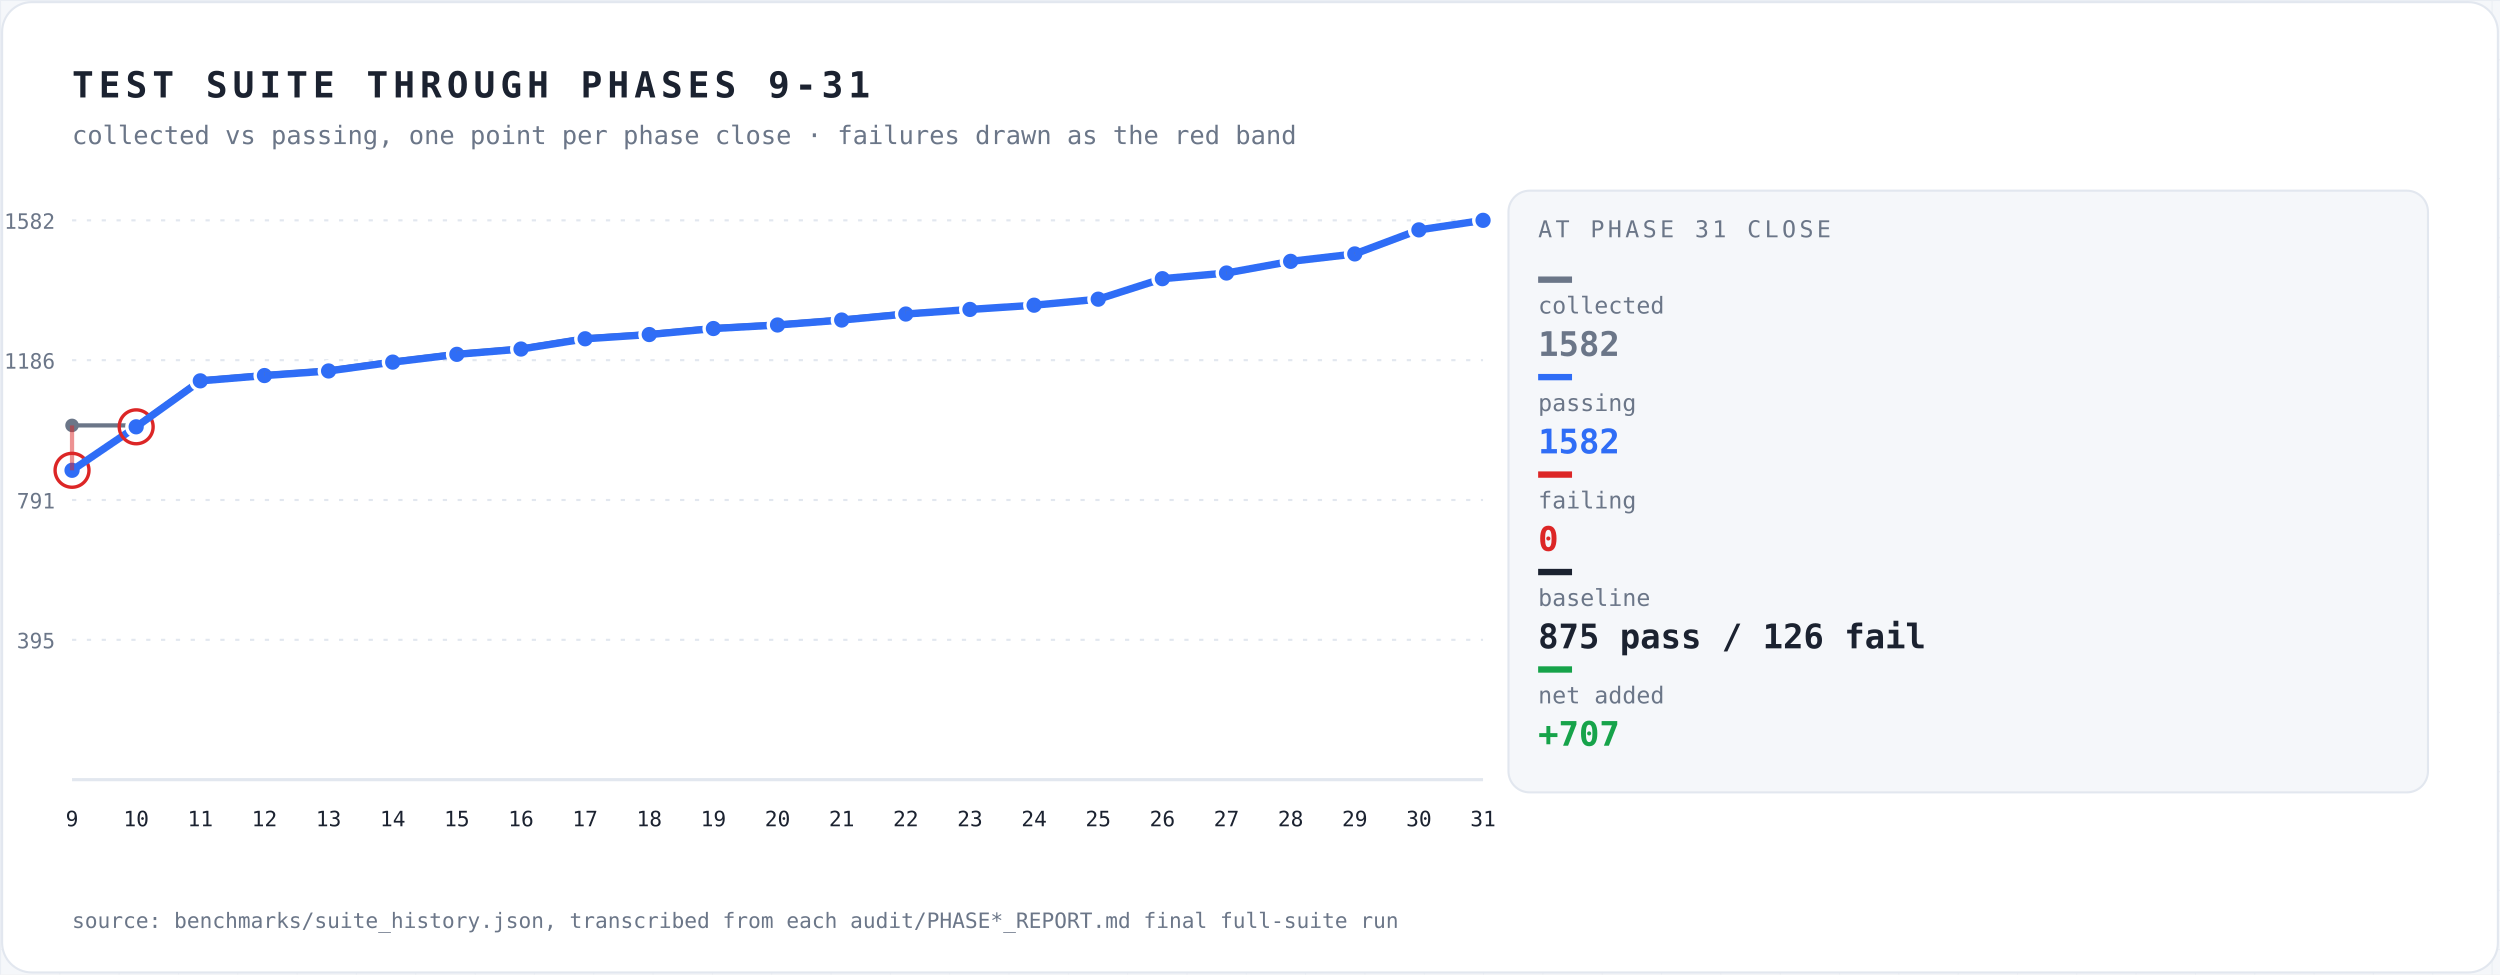
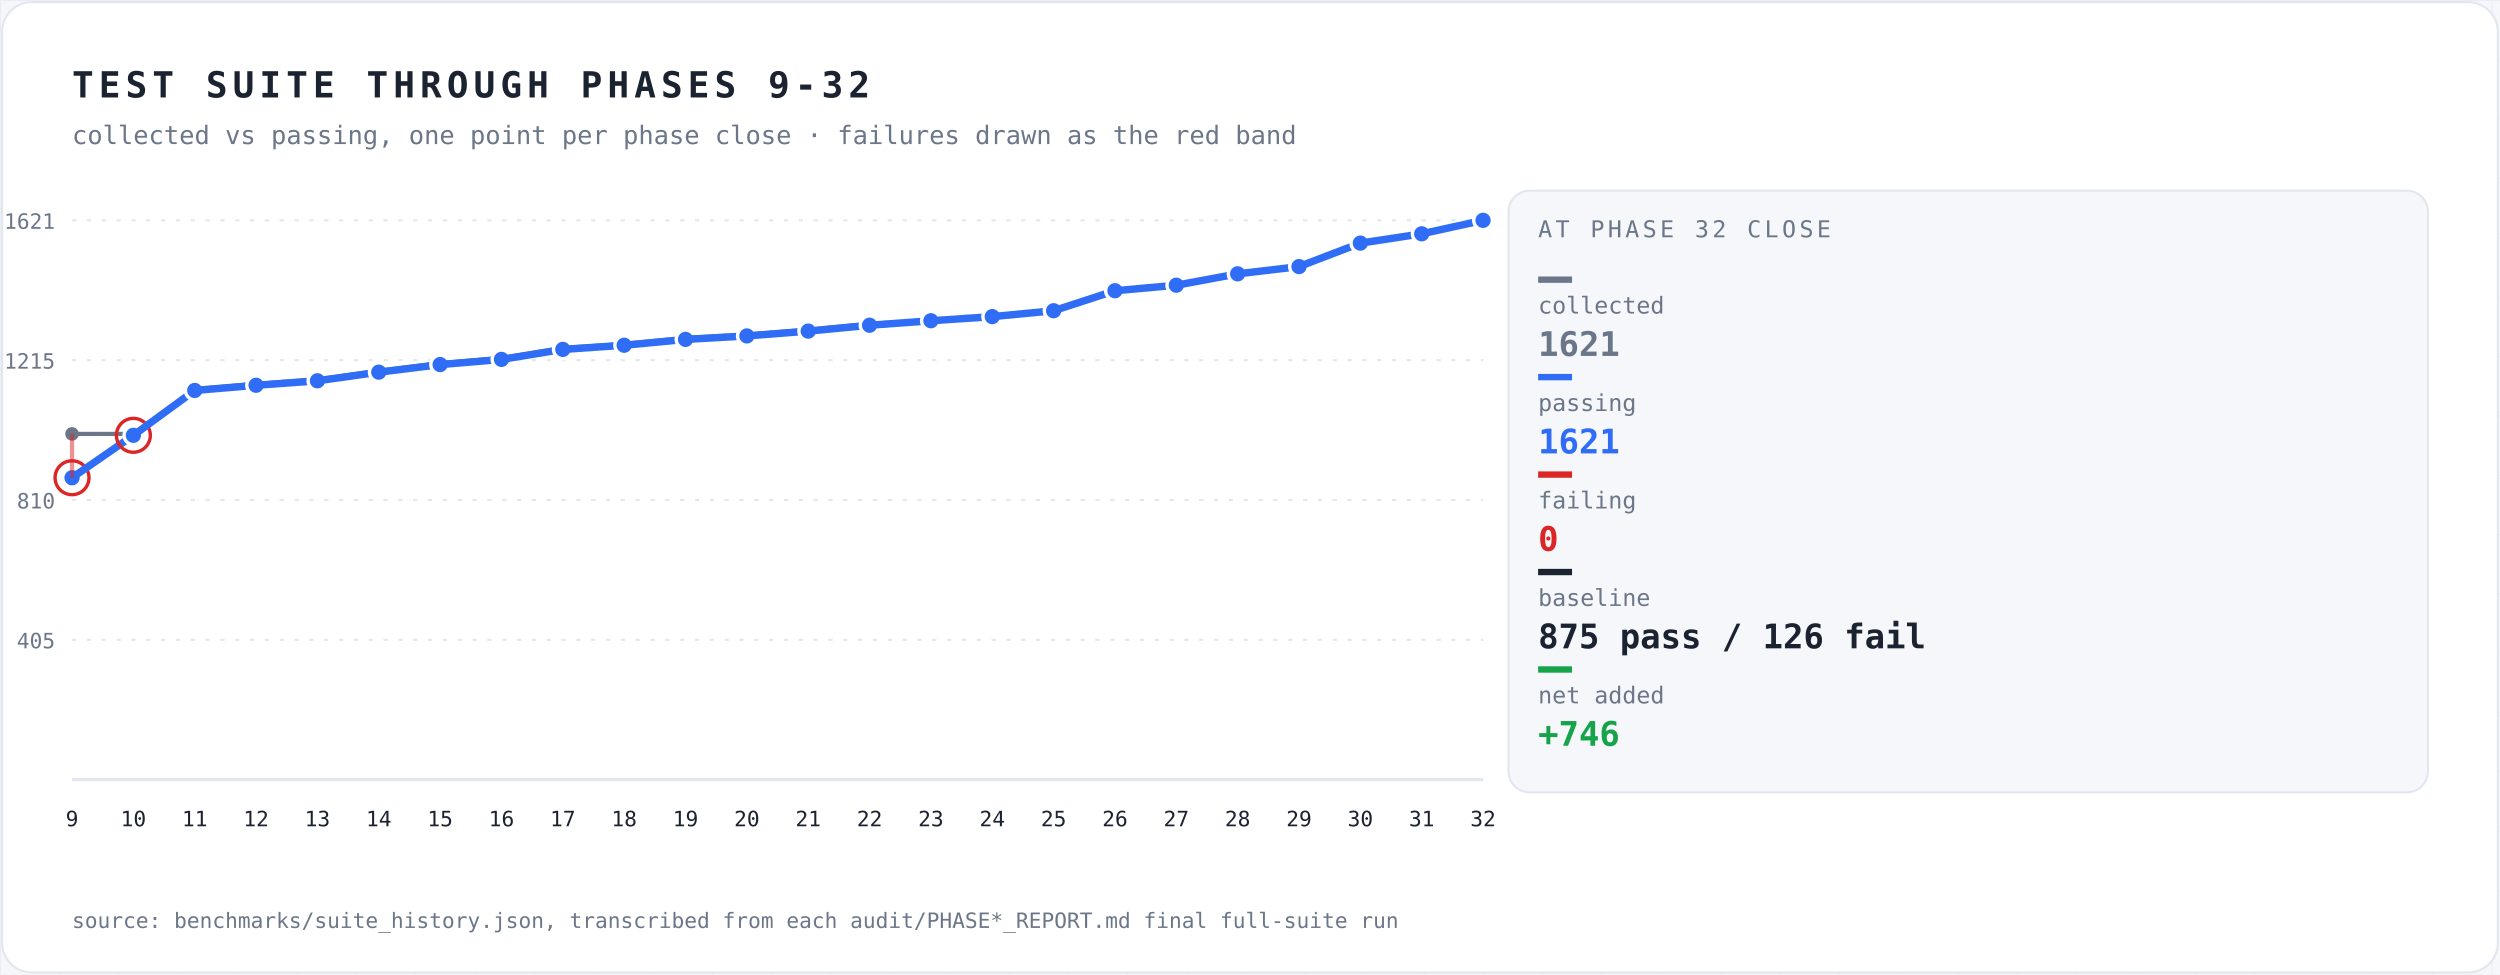
- <svg xmlns="http://www.w3.org/2000/svg" width="1180" height="460" viewBox="0 0 1180 460" role="img" aria-label="TEST SUITE THROUGH PHASES 9-31: collected vs passing, one point per phase close · failures drawn as the red band">
+ <svg xmlns="http://www.w3.org/2000/svg" width="1180" height="460" viewBox="0 0 1180 460" role="img" aria-label="TEST SUITE THROUGH PHASES 9-32: collected vs passing, one point per phase close · failures drawn as the red band">
  <defs>
    <pattern id="grid" width="28" height="28" patternUnits="userSpaceOnUse">
      <path d="M28 0H0v28" fill="none" stroke="#e2e7ef" stroke-width="1" />
    </pattern>
  </defs>
  <rect width="100%" height="100%" fill="#f5f7fa" />
  <rect width="100%" height="100%" fill="url(#grid)" opacity=".55" />
  <rect x="1" y="1" width="1178" height="458" rx="14" fill="#ffffff" stroke="#e2e7ef" />
-   <text x="34" y="46" font-family="ui-monospace, 'SF Mono', Menlo, Consolas, monospace" font-size="17" font-weight="700" letter-spacing="2.4" fill="#1b2230">TEST SUITE THROUGH PHASES 9-31</text>
+   <text x="34" y="46" font-family="ui-monospace, 'SF Mono', Menlo, Consolas, monospace" font-size="17" font-weight="700" letter-spacing="2.4" fill="#1b2230">TEST SUITE THROUGH PHASES 9-32</text>
  <text x="34" y="68" font-family="ui-monospace, 'SF Mono', Menlo, Consolas, monospace" font-size="12" fill="#6b7688">collected vs passing, one point per phase close · failures drawn as the red band</text>
  <line x1="34" y1="368" x2="700" y2="368" stroke="#e2e7ef" stroke-width="1.5" />
  <line x1="34" y1="302.0" x2="700" y2="302.0" stroke="#e2e7ef" stroke-dasharray="2 5" />
-   <text x="26" y="306.0" text-anchor="end" font-family="ui-monospace, 'SF Mono', Menlo, Consolas, monospace" font-size="10" fill="#6b7688">395</text>
+   <text x="26" y="306.0" text-anchor="end" font-family="ui-monospace, 'SF Mono', Menlo, Consolas, monospace" font-size="10" fill="#6b7688">405</text>
  <line x1="34" y1="236.0" x2="700" y2="236.0" stroke="#e2e7ef" stroke-dasharray="2 5" />
-   <text x="26" y="240.0" text-anchor="end" font-family="ui-monospace, 'SF Mono', Menlo, Consolas, monospace" font-size="10" fill="#6b7688">791</text>
+   <text x="26" y="240.0" text-anchor="end" font-family="ui-monospace, 'SF Mono', Menlo, Consolas, monospace" font-size="10" fill="#6b7688">810</text>
  <line x1="34" y1="170.0" x2="700" y2="170.0" stroke="#e2e7ef" stroke-dasharray="2 5" />
-   <text x="26" y="174.0" text-anchor="end" font-family="ui-monospace, 'SF Mono', Menlo, Consolas, monospace" font-size="10" fill="#6b7688">1186</text>
+   <text x="26" y="174.0" text-anchor="end" font-family="ui-monospace, 'SF Mono', Menlo, Consolas, monospace" font-size="10" fill="#6b7688">1215</text>
  <line x1="34" y1="104.0" x2="700" y2="104.0" stroke="#e2e7ef" stroke-dasharray="2 5" />
-   <text x="26" y="108.0" text-anchor="end" font-family="ui-monospace, 'SF Mono', Menlo, Consolas, monospace" font-size="10" fill="#6b7688">1582</text>
-   <circle cx="34.0" cy="200.789" r="3.2" fill="#6b7688" />
-   <circle cx="34.0" cy="221.982" r="4.4" fill="#2f6df6" stroke="#ffffff" stroke-width="1.6" />
-   <circle cx="34.0" cy="221.982" r="8" fill="none" stroke="#dc2626" stroke-width="1.6" />
+   <text x="26" y="108.0" text-anchor="end" font-family="ui-monospace, 'SF Mono', Menlo, Consolas, monospace" font-size="10" fill="#6b7688">1621</text>
+   <circle cx="34.0" cy="204.812" r="3.2" fill="#6b7688" />
+   <circle cx="34.0" cy="225.495" r="4.4" fill="#2f6df6" stroke="#ffffff" stroke-width="1.6" />
+   <circle cx="34.0" cy="225.495" r="8" fill="none" stroke="#dc2626" stroke-width="1.6" />
  <text x="34.0" y="390" text-anchor="middle" font-family="ui-monospace, 'SF Mono', Menlo, Consolas, monospace" font-size="10" fill="#1b2230">9</text>
-   <line x1="34" y1="200.789" x2="64.273" y2="200.789" stroke="#6b7688" stroke-width="2" />
-   <line x1="34" y1="221.982" x2="64.273" y2="201.456" stroke="#2f6df6" stroke-width="3.5" />
-   <line x1="34" y1="200.789" x2="34" y2="221.982" stroke="#dc2626" stroke-width="2" opacity=".5" />
-   <circle cx="64.273" cy="200.789" r="3.2" fill="#6b7688" />
-   <circle cx="64.273" cy="201.456" r="4.4" fill="#2f6df6" stroke="#ffffff" stroke-width="1.6" />
-   <circle cx="64.273" cy="201.456" r="8" fill="none" stroke="#dc2626" stroke-width="1.6" />
-   <text x="64.273" y="390" text-anchor="middle" font-family="ui-monospace, 'SF Mono', Menlo, Consolas, monospace" font-size="10" fill="#1b2230">10</text>
-   <line x1="64.273" y1="200.789" x2="94.545" y2="179.095" stroke="#6b7688" stroke-width="2" />
-   <line x1="64.273" y1="201.456" x2="94.545" y2="179.762" stroke="#2f6df6" stroke-width="3.5" />
-   <circle cx="94.545" cy="179.095" r="3.2" fill="#6b7688" />
-   <circle cx="94.545" cy="179.762" r="4.4" fill="#2f6df6" stroke="#ffffff" stroke-width="1.6" />
-   <text x="94.545" y="390" text-anchor="middle" font-family="ui-monospace, 'SF Mono', Menlo, Consolas, monospace" font-size="10" fill="#1b2230">11</text>
-   <line x1="94.545" y1="179.095" x2="124.818" y2="176.592" stroke="#6b7688" stroke-width="2" />
-   <line x1="94.545" y1="179.762" x2="124.818" y2="177.259" stroke="#2f6df6" stroke-width="3.5" />
-   <circle cx="124.818" cy="176.592" r="3.2" fill="#6b7688" />
-   <circle cx="124.818" cy="177.259" r="4.4" fill="#2f6df6" stroke="#ffffff" stroke-width="1.6" />
-   <text x="124.818" y="390" text-anchor="middle" font-family="ui-monospace, 'SF Mono', Menlo, Consolas, monospace" font-size="10" fill="#1b2230">12</text>
-   <line x1="124.818" y1="176.592" x2="155.091" y2="174.422" stroke="#6b7688" stroke-width="2" />
-   <line x1="124.818" y1="177.259" x2="155.091" y2="175.09" stroke="#2f6df6" stroke-width="3.5" />
-   <circle cx="155.091" cy="174.422" r="3.2" fill="#6b7688" />
-   <circle cx="155.091" cy="175.09" r="4.4" fill="#2f6df6" stroke="#ffffff" stroke-width="1.6" />
-   <text x="155.091" y="390" text-anchor="middle" font-family="ui-monospace, 'SF Mono', Menlo, Consolas, monospace" font-size="10" fill="#1b2230">13</text>
-   <line x1="155.091" y1="174.422" x2="185.364" y2="170.25" stroke="#6b7688" stroke-width="2" />
-   <line x1="155.091" y1="175.09" x2="185.364" y2="170.918" stroke="#2f6df6" stroke-width="3.5" />
-   <circle cx="185.364" cy="170.25" r="3.2" fill="#6b7688" />
-   <circle cx="185.364" cy="170.918" r="4.4" fill="#2f6df6" stroke="#ffffff" stroke-width="1.6" />
-   <text x="185.364" y="390" text-anchor="middle" font-family="ui-monospace, 'SF Mono', Menlo, Consolas, monospace" font-size="10" fill="#1b2230">14</text>
-   <line x1="185.364" y1="170.25" x2="215.636" y2="166.579" stroke="#6b7688" stroke-width="2" />
-   <line x1="185.364" y1="170.918" x2="215.636" y2="167.247" stroke="#2f6df6" stroke-width="3.5" />
-   <circle cx="215.636" cy="166.579" r="3.2" fill="#6b7688" />
-   <circle cx="215.636" cy="167.247" r="4.4" fill="#2f6df6" stroke="#ffffff" stroke-width="1.6" />
-   <text x="215.636" y="390" text-anchor="middle" font-family="ui-monospace, 'SF Mono', Menlo, Consolas, monospace" font-size="10" fill="#1b2230">15</text>
-   <line x1="215.636" y1="166.579" x2="245.909" y2="164.076" stroke="#6b7688" stroke-width="2" />
-   <line x1="215.636" y1="167.247" x2="245.909" y2="164.743" stroke="#2f6df6" stroke-width="3.5" />
-   <circle cx="245.909" cy="164.076" r="3.2" fill="#6b7688" />
-   <circle cx="245.909" cy="164.743" r="4.4" fill="#2f6df6" stroke="#ffffff" stroke-width="1.6" />
-   <text x="245.909" y="390" text-anchor="middle" font-family="ui-monospace, 'SF Mono', Menlo, Consolas, monospace" font-size="10" fill="#1b2230">16</text>
-   <line x1="245.909" y1="164.076" x2="276.182" y2="159.236" stroke="#6b7688" stroke-width="2" />
-   <line x1="245.909" y1="164.743" x2="276.182" y2="159.904" stroke="#2f6df6" stroke-width="3.5" />
-   <circle cx="276.182" cy="159.236" r="3.2" fill="#6b7688" />
-   <circle cx="276.182" cy="159.904" r="4.4" fill="#2f6df6" stroke="#ffffff" stroke-width="1.6" />
-   <text x="276.182" y="390" text-anchor="middle" font-family="ui-monospace, 'SF Mono', Menlo, Consolas, monospace" font-size="10" fill="#1b2230">17</text>
-   <line x1="276.182" y1="159.236" x2="306.455" y2="157.234" stroke="#6b7688" stroke-width="2" />
-   <line x1="276.182" y1="159.904" x2="306.455" y2="157.901" stroke="#2f6df6" stroke-width="3.5" />
-   <circle cx="306.455" cy="157.234" r="3.2" fill="#6b7688" />
-   <circle cx="306.455" cy="157.901" r="4.4" fill="#2f6df6" stroke="#ffffff" stroke-width="1.6" />
-   <text x="306.455" y="390" text-anchor="middle" font-family="ui-monospace, 'SF Mono', Menlo, Consolas, monospace" font-size="10" fill="#1b2230">18</text>
-   <line x1="306.455" y1="157.234" x2="336.727" y2="154.397" stroke="#6b7688" stroke-width="2" />
-   <line x1="306.455" y1="157.901" x2="336.727" y2="155.064" stroke="#2f6df6" stroke-width="3.5" />
-   <circle cx="336.727" cy="154.397" r="3.2" fill="#6b7688" />
-   <circle cx="336.727" cy="155.064" r="4.4" fill="#2f6df6" stroke="#ffffff" stroke-width="1.6" />
-   <text x="336.727" y="390" text-anchor="middle" font-family="ui-monospace, 'SF Mono', Menlo, Consolas, monospace" font-size="10" fill="#1b2230">19</text>
-   <line x1="336.727" y1="154.397" x2="367.0" y2="152.728" stroke="#6b7688" stroke-width="2" />
-   <line x1="336.727" y1="155.064" x2="367.0" y2="153.396" stroke="#2f6df6" stroke-width="3.5" />
-   <circle cx="367.0" cy="152.728" r="3.2" fill="#6b7688" />
-   <circle cx="367.0" cy="153.396" r="4.4" fill="#2f6df6" stroke="#ffffff" stroke-width="1.6" />
-   <text x="367.0" y="390" text-anchor="middle" font-family="ui-monospace, 'SF Mono', Menlo, Consolas, monospace" font-size="10" fill="#1b2230">20</text>
-   <line x1="367.0" y1="152.728" x2="397.273" y2="150.392" stroke="#6b7688" stroke-width="2" />
-   <line x1="367.0" y1="153.396" x2="397.273" y2="151.059" stroke="#2f6df6" stroke-width="3.5" />
-   <circle cx="397.273" cy="150.392" r="3.2" fill="#6b7688" />
-   <circle cx="397.273" cy="151.059" r="4.4" fill="#2f6df6" stroke="#ffffff" stroke-width="1.6" />
-   <text x="397.273" y="390" text-anchor="middle" font-family="ui-monospace, 'SF Mono', Menlo, Consolas, monospace" font-size="10" fill="#1b2230">21</text>
-   <line x1="397.273" y1="150.392" x2="427.545" y2="147.555" stroke="#6b7688" stroke-width="2" />
-   <line x1="397.273" y1="151.059" x2="427.545" y2="148.223" stroke="#2f6df6" stroke-width="3.5" />
-   <circle cx="427.545" cy="147.555" r="3.2" fill="#6b7688" />
-   <circle cx="427.545" cy="148.223" r="4.4" fill="#2f6df6" stroke="#ffffff" stroke-width="1.6" />
-   <text x="427.545" y="390" text-anchor="middle" font-family="ui-monospace, 'SF Mono', Menlo, Consolas, monospace" font-size="10" fill="#1b2230">22</text>
-   <line x1="427.545" y1="147.555" x2="457.818" y2="145.886" stroke="#6b7688" stroke-width="2" />
-   <line x1="427.545" y1="148.223" x2="457.818" y2="146.053" stroke="#2f6df6" stroke-width="3.5" />
-   <circle cx="457.818" cy="145.886" r="3.2" fill="#6b7688" />
-   <circle cx="457.818" cy="146.053" r="4.4" fill="#2f6df6" stroke="#ffffff" stroke-width="1.6" />
-   <text x="457.818" y="390" text-anchor="middle" font-family="ui-monospace, 'SF Mono', Menlo, Consolas, monospace" font-size="10" fill="#1b2230">23</text>
-   <line x1="457.818" y1="145.886" x2="488.091" y2="143.884" stroke="#6b7688" stroke-width="2" />
-   <line x1="457.818" y1="146.053" x2="488.091" y2="144.051" stroke="#2f6df6" stroke-width="3.5" />
-   <circle cx="488.091" cy="143.884" r="3.2" fill="#6b7688" />
-   <circle cx="488.091" cy="144.051" r="4.4" fill="#2f6df6" stroke="#ffffff" stroke-width="1.6" />
-   <text x="488.091" y="390" text-anchor="middle" font-family="ui-monospace, 'SF Mono', Menlo, Consolas, monospace" font-size="10" fill="#1b2230">24</text>
-   <line x1="488.091" y1="143.884" x2="518.364" y2="141.047" stroke="#6b7688" stroke-width="2" />
-   <line x1="488.091" y1="144.051" x2="518.364" y2="141.214" stroke="#2f6df6" stroke-width="3.5" />
-   <circle cx="518.364" cy="141.047" r="3.2" fill="#6b7688" />
-   <circle cx="518.364" cy="141.214" r="4.4" fill="#2f6df6" stroke="#ffffff" stroke-width="1.6" />
-   <text x="518.364" y="390" text-anchor="middle" font-family="ui-monospace, 'SF Mono', Menlo, Consolas, monospace" font-size="10" fill="#1b2230">25</text>
-   <line x1="518.364" y1="141.047" x2="548.636" y2="131.535" stroke="#6b7688" stroke-width="2" />
-   <line x1="518.364" y1="141.214" x2="548.636" y2="131.535" stroke="#2f6df6" stroke-width="3.5" />
-   <circle cx="548.636" cy="131.535" r="3.2" fill="#6b7688" />
-   <circle cx="548.636" cy="131.535" r="4.4" fill="#2f6df6" stroke="#ffffff" stroke-width="1.6" />
-   <text x="548.636" y="390" text-anchor="middle" font-family="ui-monospace, 'SF Mono', Menlo, Consolas, monospace" font-size="10" fill="#1b2230">26</text>
-   <line x1="548.636" y1="131.535" x2="578.909" y2="128.865" stroke="#6b7688" stroke-width="2" />
-   <line x1="548.636" y1="131.535" x2="578.909" y2="128.865" stroke="#2f6df6" stroke-width="3.5" />
-   <circle cx="578.909" cy="128.865" r="3.2" fill="#6b7688" />
-   <circle cx="578.909" cy="128.865" r="4.4" fill="#2f6df6" stroke="#ffffff" stroke-width="1.6" />
-   <text x="578.909" y="390" text-anchor="middle" font-family="ui-monospace, 'SF Mono', Menlo, Consolas, monospace" font-size="10" fill="#1b2230">27</text>
-   <line x1="578.909" y1="128.865" x2="609.182" y2="123.358" stroke="#6b7688" stroke-width="2" />
-   <line x1="578.909" y1="128.865" x2="609.182" y2="123.358" stroke="#2f6df6" stroke-width="3.5" />
-   <circle cx="609.182" cy="123.358" r="3.2" fill="#6b7688" />
-   <circle cx="609.182" cy="123.358" r="4.4" fill="#2f6df6" stroke="#ffffff" stroke-width="1.6" />
-   <text x="609.182" y="390" text-anchor="middle" font-family="ui-monospace, 'SF Mono', Menlo, Consolas, monospace" font-size="10" fill="#1b2230">28</text>
-   <line x1="609.182" y1="123.358" x2="639.455" y2="119.853" stroke="#6b7688" stroke-width="2" />
-   <line x1="609.182" y1="123.358" x2="639.455" y2="119.853" stroke="#2f6df6" stroke-width="3.5" />
-   <circle cx="639.455" cy="119.853" r="3.2" fill="#6b7688" />
-   <circle cx="639.455" cy="119.853" r="4.4" fill="#2f6df6" stroke="#ffffff" stroke-width="1.6" />
-   <text x="639.455" y="390" text-anchor="middle" font-family="ui-monospace, 'SF Mono', Menlo, Consolas, monospace" font-size="10" fill="#1b2230">29</text>
-   <line x1="639.455" y1="119.853" x2="669.727" y2="108.506" stroke="#6b7688" stroke-width="2" />
-   <line x1="639.455" y1="119.853" x2="669.727" y2="108.506" stroke="#2f6df6" stroke-width="3.5" />
-   <circle cx="669.727" cy="108.506" r="3.2" fill="#6b7688" />
-   <circle cx="669.727" cy="108.506" r="4.4" fill="#2f6df6" stroke="#ffffff" stroke-width="1.6" />
-   <text x="669.727" y="390" text-anchor="middle" font-family="ui-monospace, 'SF Mono', Menlo, Consolas, monospace" font-size="10" fill="#1b2230">30</text>
-   <line x1="669.727" y1="108.506" x2="700.0" y2="104.0" stroke="#6b7688" stroke-width="2" />
-   <line x1="669.727" y1="108.506" x2="700.0" y2="104.0" stroke="#2f6df6" stroke-width="3.5" />
+   <line x1="34.0" y1="204.812" x2="62.957" y2="204.812" stroke="#6b7688" stroke-width="2" />
+   <line x1="34.0" y1="225.495" x2="62.957" y2="205.463" stroke="#2f6df6" stroke-width="3.5" />
+   <line x1="34.0" y1="204.812" x2="34.0" y2="225.495" stroke="#dc2626" stroke-width="2" opacity=".5" />
+   <circle cx="62.957" cy="204.812" r="3.2" fill="#6b7688" />
+   <circle cx="62.957" cy="205.463" r="4.4" fill="#2f6df6" stroke="#ffffff" stroke-width="1.6" />
+   <circle cx="62.957" cy="205.463" r="8" fill="none" stroke="#dc2626" stroke-width="1.6" />
+   <text x="62.957" y="390" text-anchor="middle" font-family="ui-monospace, 'SF Mono', Menlo, Consolas, monospace" font-size="10" fill="#1b2230">10</text>
+   <line x1="62.957" y1="204.812" x2="91.913" y2="183.64" stroke="#6b7688" stroke-width="2" />
+   <line x1="62.957" y1="205.463" x2="91.913" y2="184.291" stroke="#2f6df6" stroke-width="3.5" />
+   <circle cx="91.913" cy="183.64" r="3.2" fill="#6b7688" />
+   <circle cx="91.913" cy="184.291" r="4.4" fill="#2f6df6" stroke="#ffffff" stroke-width="1.6" />
+   <text x="91.913" y="390" text-anchor="middle" font-family="ui-monospace, 'SF Mono', Menlo, Consolas, monospace" font-size="10" fill="#1b2230">11</text>
+   <line x1="91.913" y1="183.64" x2="120.87" y2="181.197" stroke="#6b7688" stroke-width="2" />
+   <line x1="91.913" y1="184.291" x2="120.87" y2="181.848" stroke="#2f6df6" stroke-width="3.5" />
+   <circle cx="120.87" cy="181.197" r="3.2" fill="#6b7688" />
+   <circle cx="120.87" cy="181.848" r="4.4" fill="#2f6df6" stroke="#ffffff" stroke-width="1.6" />
+   <text x="120.87" y="390" text-anchor="middle" font-family="ui-monospace, 'SF Mono', Menlo, Consolas, monospace" font-size="10" fill="#1b2230">12</text>
+   <line x1="120.87" y1="181.197" x2="149.826" y2="179.08" stroke="#6b7688" stroke-width="2" />
+   <line x1="120.87" y1="181.848" x2="149.826" y2="179.731" stroke="#2f6df6" stroke-width="3.5" />
+   <circle cx="149.826" cy="179.08" r="3.2" fill="#6b7688" />
+   <circle cx="149.826" cy="179.731" r="4.4" fill="#2f6df6" stroke="#ffffff" stroke-width="1.6" />
+   <text x="149.826" y="390" text-anchor="middle" font-family="ui-monospace, 'SF Mono', Menlo, Consolas, monospace" font-size="10" fill="#1b2230">13</text>
+   <line x1="149.826" y1="179.08" x2="178.783" y2="175.008" stroke="#6b7688" stroke-width="2" />
+   <line x1="149.826" y1="179.731" x2="178.783" y2="175.659" stroke="#2f6df6" stroke-width="3.5" />
+   <circle cx="178.783" cy="175.008" r="3.2" fill="#6b7688" />
+   <circle cx="178.783" cy="175.659" r="4.4" fill="#2f6df6" stroke="#ffffff" stroke-width="1.6" />
+   <text x="178.783" y="390" text-anchor="middle" font-family="ui-monospace, 'SF Mono', Menlo, Consolas, monospace" font-size="10" fill="#1b2230">14</text>
+   <line x1="178.783" y1="175.008" x2="207.739" y2="171.425" stroke="#6b7688" stroke-width="2" />
+   <line x1="178.783" y1="175.659" x2="207.739" y2="172.076" stroke="#2f6df6" stroke-width="3.5" />
+   <circle cx="207.739" cy="171.425" r="3.2" fill="#6b7688" />
+   <circle cx="207.739" cy="172.076" r="4.4" fill="#2f6df6" stroke="#ffffff" stroke-width="1.6" />
+   <text x="207.739" y="390" text-anchor="middle" font-family="ui-monospace, 'SF Mono', Menlo, Consolas, monospace" font-size="10" fill="#1b2230">15</text>
+   <line x1="207.739" y1="171.425" x2="236.696" y2="168.982" stroke="#6b7688" stroke-width="2" />
+   <line x1="207.739" y1="172.076" x2="236.696" y2="169.634" stroke="#2f6df6" stroke-width="3.5" />
+   <circle cx="236.696" cy="168.982" r="3.2" fill="#6b7688" />
+   <circle cx="236.696" cy="169.634" r="4.4" fill="#2f6df6" stroke="#ffffff" stroke-width="1.6" />
+   <text x="236.696" y="390" text-anchor="middle" font-family="ui-monospace, 'SF Mono', Menlo, Consolas, monospace" font-size="10" fill="#1b2230">16</text>
+   <line x1="236.696" y1="168.982" x2="265.652" y2="164.259" stroke="#6b7688" stroke-width="2" />
+   <line x1="236.696" y1="169.634" x2="265.652" y2="164.911" stroke="#2f6df6" stroke-width="3.5" />
+   <circle cx="265.652" cy="164.259" r="3.2" fill="#6b7688" />
+   <circle cx="265.652" cy="164.911" r="4.4" fill="#2f6df6" stroke="#ffffff" stroke-width="1.6" />
+   <text x="265.652" y="390" text-anchor="middle" font-family="ui-monospace, 'SF Mono', Menlo, Consolas, monospace" font-size="10" fill="#1b2230">17</text>
+   <line x1="265.652" y1="164.259" x2="294.609" y2="162.305" stroke="#6b7688" stroke-width="2" />
+   <line x1="265.652" y1="164.911" x2="294.609" y2="162.956" stroke="#2f6df6" stroke-width="3.5" />
+   <circle cx="294.609" cy="162.305" r="3.2" fill="#6b7688" />
+   <circle cx="294.609" cy="162.956" r="4.4" fill="#2f6df6" stroke="#ffffff" stroke-width="1.6" />
+   <text x="294.609" y="390" text-anchor="middle" font-family="ui-monospace, 'SF Mono', Menlo, Consolas, monospace" font-size="10" fill="#1b2230">18</text>
+   <line x1="294.609" y1="162.305" x2="323.565" y2="159.536" stroke="#6b7688" stroke-width="2" />
+   <line x1="294.609" y1="162.956" x2="323.565" y2="160.188" stroke="#2f6df6" stroke-width="3.5" />
+   <circle cx="323.565" cy="159.536" r="3.2" fill="#6b7688" />
+   <circle cx="323.565" cy="160.188" r="4.4" fill="#2f6df6" stroke="#ffffff" stroke-width="1.6" />
+   <text x="323.565" y="390" text-anchor="middle" font-family="ui-monospace, 'SF Mono', Menlo, Consolas, monospace" font-size="10" fill="#1b2230">19</text>
+   <line x1="323.565" y1="159.536" x2="352.522" y2="157.907" stroke="#6b7688" stroke-width="2" />
+   <line x1="323.565" y1="160.188" x2="352.522" y2="158.559" stroke="#2f6df6" stroke-width="3.5" />
+   <circle cx="352.522" cy="157.907" r="3.2" fill="#6b7688" />
+   <circle cx="352.522" cy="158.559" r="4.4" fill="#2f6df6" stroke="#ffffff" stroke-width="1.6" />
+   <text x="352.522" y="390" text-anchor="middle" font-family="ui-monospace, 'SF Mono', Menlo, Consolas, monospace" font-size="10" fill="#1b2230">20</text>
+   <line x1="352.522" y1="157.907" x2="381.478" y2="155.627" stroke="#6b7688" stroke-width="2" />
+   <line x1="352.522" y1="158.559" x2="381.478" y2="156.279" stroke="#2f6df6" stroke-width="3.5" />
+   <circle cx="381.478" cy="155.627" r="3.2" fill="#6b7688" />
+   <circle cx="381.478" cy="156.279" r="4.4" fill="#2f6df6" stroke="#ffffff" stroke-width="1.6" />
+   <text x="381.478" y="390" text-anchor="middle" font-family="ui-monospace, 'SF Mono', Menlo, Consolas, monospace" font-size="10" fill="#1b2230">21</text>
+   <line x1="381.478" y1="155.627" x2="410.435" y2="152.859" stroke="#6b7688" stroke-width="2" />
+   <line x1="381.478" y1="156.279" x2="410.435" y2="153.51" stroke="#2f6df6" stroke-width="3.5" />
+   <circle cx="410.435" cy="152.859" r="3.2" fill="#6b7688" />
+   <circle cx="410.435" cy="153.51" r="4.4" fill="#2f6df6" stroke="#ffffff" stroke-width="1.6" />
+   <text x="410.435" y="390" text-anchor="middle" font-family="ui-monospace, 'SF Mono', Menlo, Consolas, monospace" font-size="10" fill="#1b2230">22</text>
+   <line x1="410.435" y1="152.859" x2="439.391" y2="151.23" stroke="#6b7688" stroke-width="2" />
+   <line x1="410.435" y1="153.51" x2="439.391" y2="151.393" stroke="#2f6df6" stroke-width="3.5" />
+   <circle cx="439.391" cy="151.23" r="3.2" fill="#6b7688" />
+   <circle cx="439.391" cy="151.393" r="4.4" fill="#2f6df6" stroke="#ffffff" stroke-width="1.6" />
+   <text x="439.391" y="390" text-anchor="middle" font-family="ui-monospace, 'SF Mono', Menlo, Consolas, monospace" font-size="10" fill="#1b2230">23</text>
+   <line x1="439.391" y1="151.23" x2="468.348" y2="149.276" stroke="#6b7688" stroke-width="2" />
+   <line x1="439.391" y1="151.393" x2="468.348" y2="149.439" stroke="#2f6df6" stroke-width="3.5" />
+   <circle cx="468.348" cy="149.276" r="3.2" fill="#6b7688" />
+   <circle cx="468.348" cy="149.439" r="4.4" fill="#2f6df6" stroke="#ffffff" stroke-width="1.6" />
+   <text x="468.348" y="390" text-anchor="middle" font-family="ui-monospace, 'SF Mono', Menlo, Consolas, monospace" font-size="10" fill="#1b2230">24</text>
+   <line x1="468.348" y1="149.276" x2="497.304" y2="146.507" stroke="#6b7688" stroke-width="2" />
+   <line x1="468.348" y1="149.439" x2="497.304" y2="146.67" stroke="#2f6df6" stroke-width="3.5" />
+   <circle cx="497.304" cy="146.507" r="3.2" fill="#6b7688" />
+   <circle cx="497.304" cy="146.67" r="4.4" fill="#2f6df6" stroke="#ffffff" stroke-width="1.6" />
+   <text x="497.304" y="390" text-anchor="middle" font-family="ui-monospace, 'SF Mono', Menlo, Consolas, monospace" font-size="10" fill="#1b2230">25</text>
+   <line x1="497.304" y1="146.507" x2="526.261" y2="137.224" stroke="#6b7688" stroke-width="2" />
+   <line x1="497.304" y1="146.67" x2="526.261" y2="137.224" stroke="#2f6df6" stroke-width="3.5" />
+   <circle cx="526.261" cy="137.224" r="3.2" fill="#6b7688" />
+   <circle cx="526.261" cy="137.224" r="4.4" fill="#2f6df6" stroke="#ffffff" stroke-width="1.6" />
+   <text x="526.261" y="390" text-anchor="middle" font-family="ui-monospace, 'SF Mono', Menlo, Consolas, monospace" font-size="10" fill="#1b2230">26</text>
+   <line x1="526.261" y1="137.224" x2="555.217" y2="134.618" stroke="#6b7688" stroke-width="2" />
+   <line x1="526.261" y1="137.224" x2="555.217" y2="134.618" stroke="#2f6df6" stroke-width="3.5" />
+   <circle cx="555.217" cy="134.618" r="3.2" fill="#6b7688" />
+   <circle cx="555.217" cy="134.618" r="4.4" fill="#2f6df6" stroke="#ffffff" stroke-width="1.6" />
+   <text x="555.217" y="390" text-anchor="middle" font-family="ui-monospace, 'SF Mono', Menlo, Consolas, monospace" font-size="10" fill="#1b2230">27</text>
+   <line x1="555.217" y1="134.618" x2="584.174" y2="129.244" stroke="#6b7688" stroke-width="2" />
+   <line x1="555.217" y1="134.618" x2="584.174" y2="129.244" stroke="#2f6df6" stroke-width="3.5" />
+   <circle cx="584.174" cy="129.244" r="3.2" fill="#6b7688" />
+   <circle cx="584.174" cy="129.244" r="4.4" fill="#2f6df6" stroke="#ffffff" stroke-width="1.6" />
+   <text x="584.174" y="390" text-anchor="middle" font-family="ui-monospace, 'SF Mono', Menlo, Consolas, monospace" font-size="10" fill="#1b2230">28</text>
+   <line x1="584.174" y1="129.244" x2="613.13" y2="125.824" stroke="#6b7688" stroke-width="2" />
+   <line x1="584.174" y1="129.244" x2="613.13" y2="125.824" stroke="#2f6df6" stroke-width="3.5" />
+   <circle cx="613.13" cy="125.824" r="3.2" fill="#6b7688" />
+   <circle cx="613.13" cy="125.824" r="4.4" fill="#2f6df6" stroke="#ffffff" stroke-width="1.6" />
+   <text x="613.13" y="390" text-anchor="middle" font-family="ui-monospace, 'SF Mono', Menlo, Consolas, monospace" font-size="10" fill="#1b2230">29</text>
+   <line x1="613.13" y1="125.824" x2="642.087" y2="114.749" stroke="#6b7688" stroke-width="2" />
+   <line x1="613.13" y1="125.824" x2="642.087" y2="114.749" stroke="#2f6df6" stroke-width="3.5" />
+   <circle cx="642.087" cy="114.749" r="3.2" fill="#6b7688" />
+   <circle cx="642.087" cy="114.749" r="4.4" fill="#2f6df6" stroke="#ffffff" stroke-width="1.6" />
+   <text x="642.087" y="390" text-anchor="middle" font-family="ui-monospace, 'SF Mono', Menlo, Consolas, monospace" font-size="10" fill="#1b2230">30</text>
+   <line x1="642.087" y1="114.749" x2="671.043" y2="110.352" stroke="#6b7688" stroke-width="2" />
+   <line x1="642.087" y1="114.749" x2="671.043" y2="110.352" stroke="#2f6df6" stroke-width="3.5" />
+   <circle cx="671.043" cy="110.352" r="3.2" fill="#6b7688" />
+   <circle cx="671.043" cy="110.352" r="4.4" fill="#2f6df6" stroke="#ffffff" stroke-width="1.6" />
+   <text x="671.043" y="390" text-anchor="middle" font-family="ui-monospace, 'SF Mono', Menlo, Consolas, monospace" font-size="10" fill="#1b2230">31</text>
+   <line x1="671.043" y1="110.352" x2="700.0" y2="104.0" stroke="#6b7688" stroke-width="2" />
+   <line x1="671.043" y1="110.352" x2="700.0" y2="104.0" stroke="#2f6df6" stroke-width="3.5" />
  <circle cx="700.0" cy="104.0" r="3.2" fill="#6b7688" />
  <circle cx="700.0" cy="104.0" r="4.4" fill="#2f6df6" stroke="#ffffff" stroke-width="1.6" />
-   <text x="700.0" y="390" text-anchor="middle" font-family="ui-monospace, 'SF Mono', Menlo, Consolas, monospace" font-size="10" fill="#1b2230">31</text>
+   <text x="700.0" y="390" text-anchor="middle" font-family="ui-monospace, 'SF Mono', Menlo, Consolas, monospace" font-size="10" fill="#1b2230">32</text>
  <rect x="712" y="90" width="434" height="284" rx="10" fill="#f5f7fa" stroke="#e2e7ef" />
-   <text x="726" y="112" font-family="ui-monospace, 'SF Mono', Menlo, Consolas, monospace" font-size="11" letter-spacing="1.6" fill="#6b7688">AT PHASE 31 CLOSE</text>
+   <text x="726" y="112" font-family="ui-monospace, 'SF Mono', Menlo, Consolas, monospace" font-size="11" letter-spacing="1.6" fill="#6b7688">AT PHASE 32 CLOSE</text>
  <line x1="726" y1="132" x2="742" y2="132" stroke="#6b7688" stroke-width="3" />
  <text x="726" y="148" font-family="ui-monospace, 'SF Mono', Menlo, Consolas, monospace" font-size="11" fill="#6b7688">collected</text>
-   <text x="726" y="168" font-family="ui-monospace, 'SF Mono', Menlo, Consolas, monospace" font-size="16" font-weight="700" fill="#6b7688">1582</text>
+   <text x="726" y="168" font-family="ui-monospace, 'SF Mono', Menlo, Consolas, monospace" font-size="16" font-weight="700" fill="#6b7688">1621</text>
  <line x1="726" y1="178" x2="742" y2="178" stroke="#2f6df6" stroke-width="3" />
  <text x="726" y="194" font-family="ui-monospace, 'SF Mono', Menlo, Consolas, monospace" font-size="11" fill="#6b7688">passing</text>
-   <text x="726" y="214" font-family="ui-monospace, 'SF Mono', Menlo, Consolas, monospace" font-size="16" font-weight="700" fill="#2f6df6">1582</text>
+   <text x="726" y="214" font-family="ui-monospace, 'SF Mono', Menlo, Consolas, monospace" font-size="16" font-weight="700" fill="#2f6df6">1621</text>
  <line x1="726" y1="224" x2="742" y2="224" stroke="#dc2626" stroke-width="3" />
  <text x="726" y="240" font-family="ui-monospace, 'SF Mono', Menlo, Consolas, monospace" font-size="11" fill="#6b7688">failing</text>
  <text x="726" y="260" font-family="ui-monospace, 'SF Mono', Menlo, Consolas, monospace" font-size="16" font-weight="700" fill="#dc2626">0</text>
  <line x1="726" y1="270" x2="742" y2="270" stroke="#1b2230" stroke-width="3" />
  <text x="726" y="286" font-family="ui-monospace, 'SF Mono', Menlo, Consolas, monospace" font-size="11" fill="#6b7688">baseline</text>
  <text x="726" y="306" font-family="ui-monospace, 'SF Mono', Menlo, Consolas, monospace" font-size="16" font-weight="700" fill="#1b2230">875 pass / 126 fail</text>
  <line x1="726" y1="316" x2="742" y2="316" stroke="#16a34a" stroke-width="3" />
  <text x="726" y="332" font-family="ui-monospace, 'SF Mono', Menlo, Consolas, monospace" font-size="11" fill="#6b7688">net added</text>
-   <text x="726" y="352" font-family="ui-monospace, 'SF Mono', Menlo, Consolas, monospace" font-size="16" font-weight="700" fill="#16a34a">+707</text>
+   <text x="726" y="352" font-family="ui-monospace, 'SF Mono', Menlo, Consolas, monospace" font-size="16" font-weight="700" fill="#16a34a">+746</text>
  <text x="34" y="438" font-family="ui-monospace, 'SF Mono', Menlo, Consolas, monospace" font-size="10" fill="#6b7688">source: benchmarks/suite_history.json, transcribed from each audit/PHASE*_REPORT.md final full-suite run</text>
</svg>
